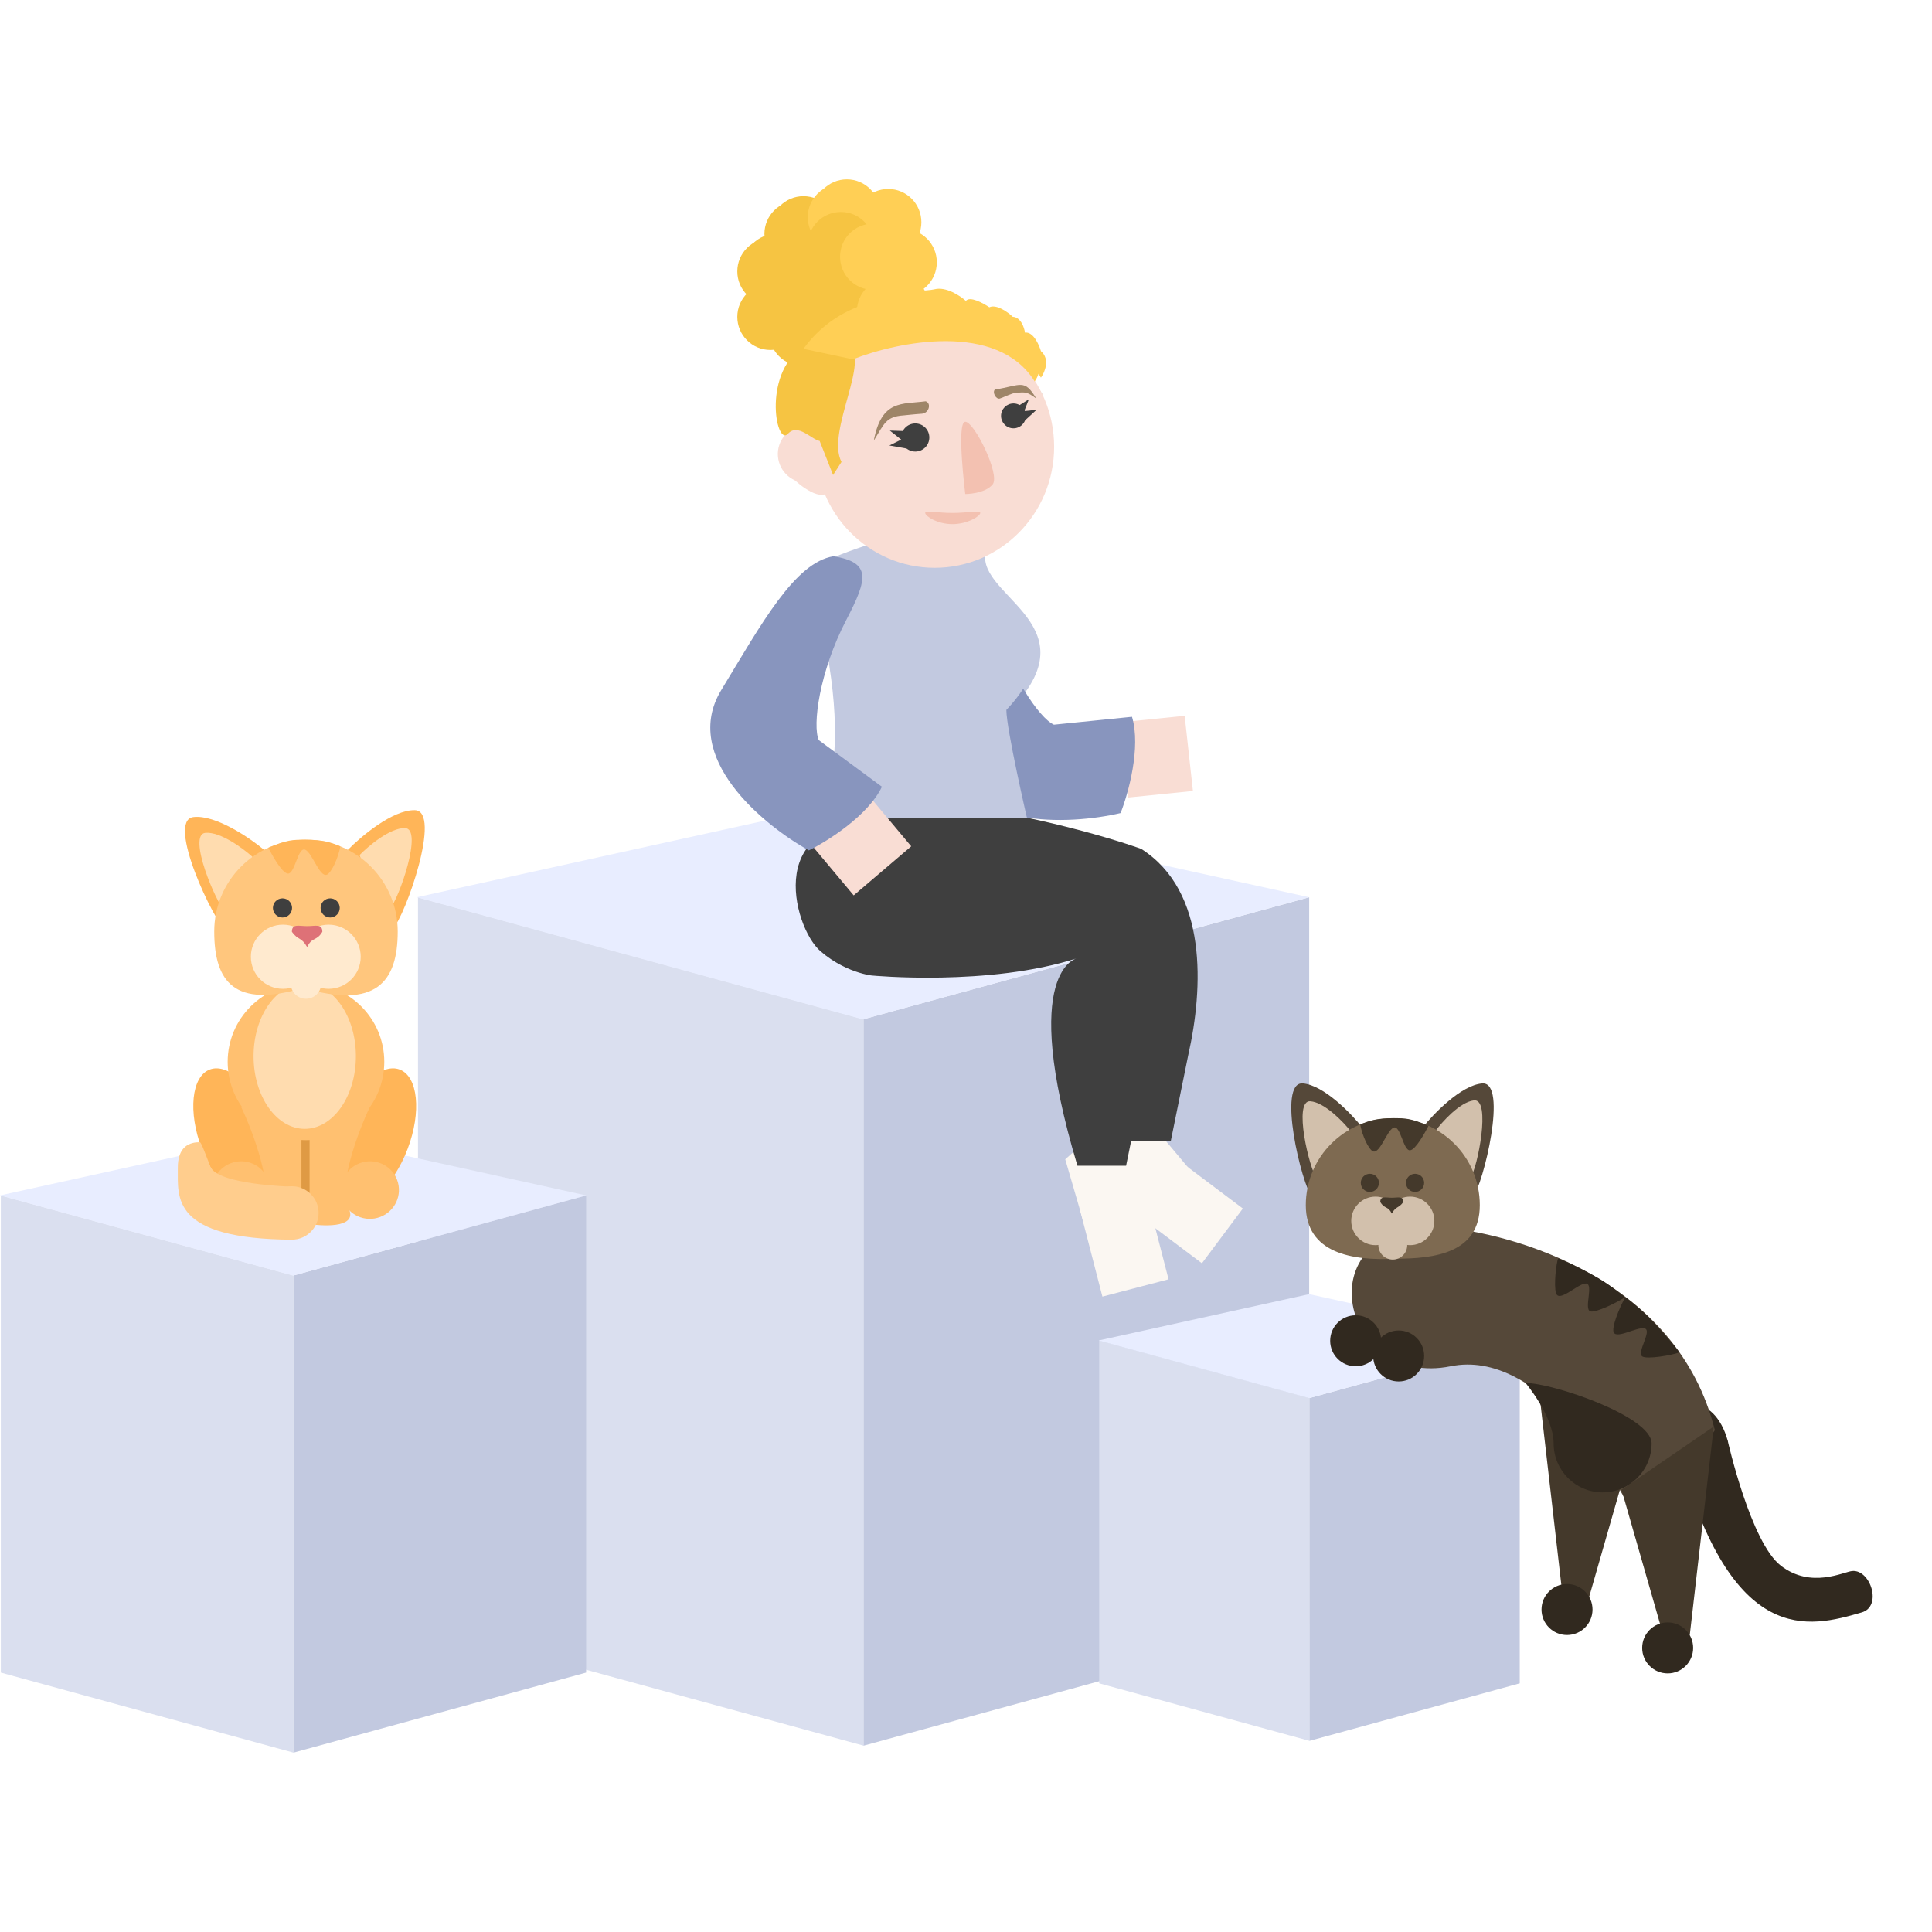
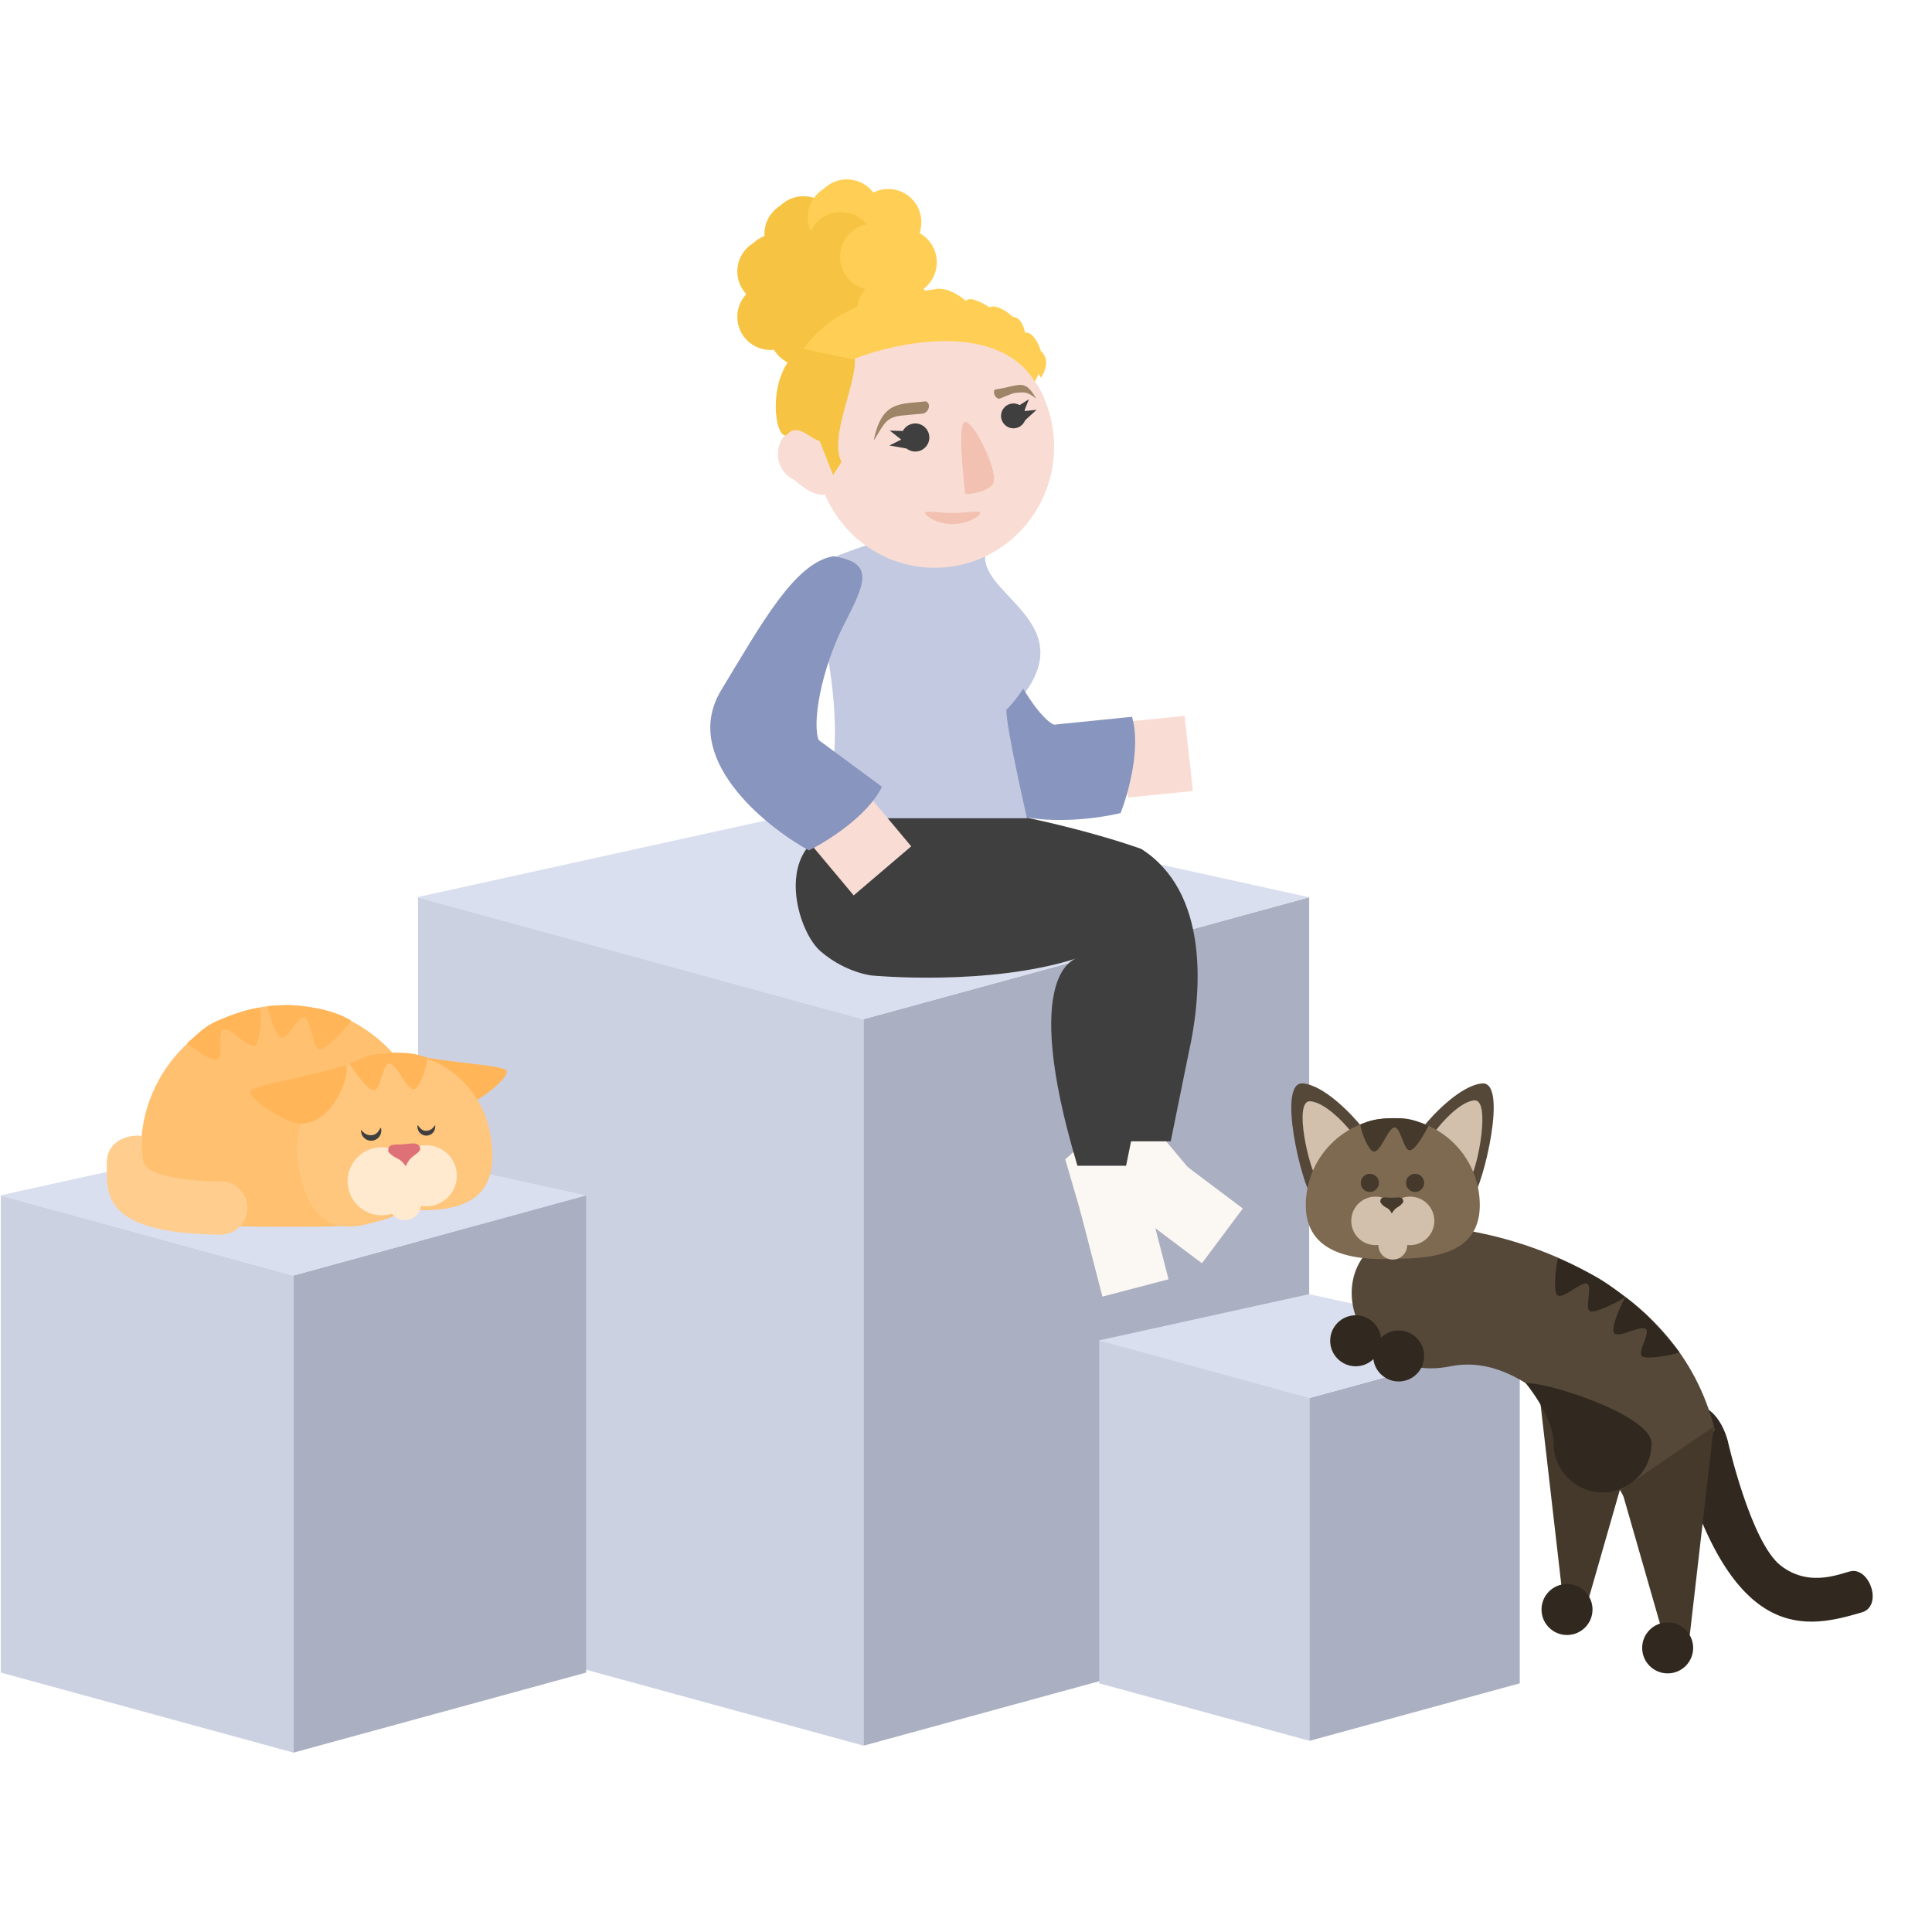
<svg xmlns="http://www.w3.org/2000/svg" width="464" height="464" viewBox="0 0 464 464" fill="none">
-   <path d="M100.388 389.976L207.405 419.247V244.762L100.388 215.491V389.976Z" fill="#DADFEF" />
-   <path d="M314.421 389.976L207.404 419.247V244.762L314.421 215.491V389.976Z" fill="#C2C9E0" />
-   <path d="M207.256 191.904L314.421 215.491L207.256 244.824L100.09 215.491L207.256 191.904Z" fill="#E8EDFF" />
-   <path d="M263.989 404.278L314.491 418.091V335.752L263.989 321.939V404.278Z" fill="#DADFEF" />
-   <path d="M364.992 404.278L314.491 418.091V335.752L364.992 321.939V404.278Z" fill="#C2C9E0" />
-   <path d="M314.42 310.808L364.992 321.939L314.42 335.781L263.849 321.939L314.42 310.808Z" fill="#E8EDFF" />
-   <path d="M0.196 401.696L70.484 420.921V306.322L0.196 287.098V401.696Z" fill="#DADFEF" />
-   <path d="M140.77 401.696L70.482 420.921V306.322L140.77 287.098V401.696Z" fill="#C2C9E0" />
-   <path d="M70.385 271.606L140.77 287.097L70.385 306.363L0 287.097L70.385 271.606Z" fill="#E8EDFF" />
-   <ellipse cx="56.451" cy="272.881" rx="8.537" ry="17.127" transform="rotate(-20.7529 56.4506 272.881)" fill="#FFB558" />
-   <rect x="68.967" y="272.881" width="8.175" height="16.566" fill="#DF9A44" />
-   <ellipse rx="8.537" ry="17.127" transform="matrix(-0.935117 -0.354338 -0.354338 0.935117 89.9224 272.881)" fill="#FFB558" />
-   <path d="M63.135 289.983C65.707 285.251 60.811 271.859 57.896 265.815L72.394 265.936V293.97C68.236 294.613 60.563 294.716 63.135 289.983Z" fill="#FFC070" />
-   <path d="M83.613 289.983C81.041 285.251 85.937 271.859 88.852 265.815L74.354 265.936V293.97C78.512 294.613 86.185 294.716 83.613 289.983Z" fill="#FFC070" />
-   <circle cx="73.486" cy="255.016" r="18.807" fill="#FFC070" />
-   <ellipse cx="73.186" cy="253.661" rx="12.288" ry="17.452" fill="#FFDCAF" />
-   <ellipse rx="6.965" ry="6.909" transform="matrix(-0.966092 0.258198 0.258198 0.966092 57.8958 285.816)" fill="#FFC070" />
-   <ellipse rx="6.965" ry="6.909" transform="matrix(-0.966092 0.258198 0.258198 0.966092 88.8518 285.816)" fill="#FFC070" />
-   <path d="M99.6 194.574C94.265 194.491 86.637 200.934 83.489 204.166C86.095 211.472 91.91 225.484 94.32 223.09C97.333 220.097 106.269 194.678 99.6 194.574Z" fill="#FFB558" />
-   <path d="M97.247 198.878C93.641 198.822 88.485 203.177 86.357 205.361C88.119 210.299 92.049 219.77 93.678 218.152C95.714 216.129 101.754 198.948 97.247 198.878Z" fill="#FFDCAF" />
-   <path d="M46.445 196.235C51.744 195.606 59.992 201.234 63.453 204.127C61.608 211.661 57.258 226.195 54.616 224.06C51.313 221.391 39.822 197.02 46.445 196.235Z" fill="#FFB558" />
-   <path d="M49.354 200.017C52.949 199.731 58.373 203.747 60.636 205.791C59.193 210.831 55.877 220.534 54.148 219.023C51.986 217.135 44.86 200.375 49.354 200.017Z" fill="#FFDCAF" />
-   <path d="M95.52 223.703C95.52 235.872 90.261 242.42 72.834 237.265C56.389 242.174 51.453 235.872 51.453 223.703C51.453 211.534 61.318 201.669 73.487 201.669C85.655 201.669 95.52 211.534 95.52 223.703Z" fill="#FFC67D" />
-   <circle cx="67.845" cy="218.054" r="2.3" fill="#3F3F3F" />
-   <circle cx="79.296" cy="218.054" r="2.3" fill="#3F3F3F" />
-   <circle cx="73.487" cy="236.209" r="3.654" fill="#FFEACF" />
-   <circle cx="67.953" cy="229.778" r="7.704" fill="#FFEACF" />
-   <circle cx="78.928" cy="229.778" r="7.704" fill="#FFEACF" />
-   <path d="M77.415 223.789C76.014 226.112 74.988 224.935 73.761 227.443C72.33 224.935 71.646 225.922 70.106 223.789C70.106 221.771 71.743 222.428 73.761 222.428C75.779 222.428 77.415 221.771 77.415 223.789Z" fill="#DE7177" />
-   <path d="M69.083 209.803C67.67 209.596 65.371 205.417 64.436 203.599C69.022 201.676 70.198 201.676 73.342 201.676C77.654 201.676 79.509 202.335 81.724 203.266C81.569 204.547 80.396 208.308 78.9 209.803C77.03 211.673 75.16 204.973 73.342 204.09C71.524 203.207 70.849 210.063 69.083 209.803Z" fill="#FFB558" />
-   <path d="M50.524 280.173C48.854 275.848 48.28 274.316 47.978 274.316C45.698 274.316 42.643 275.165 42.704 280.599C42.779 287.392 40.831 297.58 70.295 297.732L69.763 284.98C69.763 284.98 52.194 284.498 50.524 280.173Z" fill="#FFCD8D" />
-   <path d="M76.519 291.307C76.519 294.848 73.648 297.719 70.107 297.719C66.566 297.719 63.695 294.848 63.695 291.307C63.695 287.766 66.566 284.895 70.107 284.895C73.648 284.895 76.519 287.766 76.519 291.307Z" fill="#FFCD8D" />
+   <path d="M100.388 389.976L207.405 419.247V244.762L100.388 215.491V389.976Z" fill="#CCD1E2" />
+   <path d="M314.421 389.976L207.404 419.247V244.762L314.421 215.491V389.976Z" fill="#AAAFC1" />
+   <path d="M207.256 191.904L314.421 215.491L207.256 244.824L100.09 215.491L207.256 191.904Z" fill="#DADFEF" />
+   <path d="M263.989 404.278L314.491 418.091V335.752L263.989 321.939V404.278Z" fill="#CCD1E2" />
+   <path d="M364.992 404.278L314.491 418.091V335.752L364.992 321.939V404.278Z" fill="#AAAFC1" />
+   <path d="M314.42 310.808L364.992 321.939L314.42 335.781L263.849 321.939L314.42 310.808Z" fill="#DADFEF" />
+   <path d="M0.196 401.696L70.484 420.921V306.322L0.196 287.098V401.696Z" fill="#CCD1E2" />
+   <path d="M140.77 401.696L70.482 420.921V306.322L140.77 287.098V401.696Z" fill="#AAAFC1" />
+   <path d="M70.385 271.606L140.77 287.097L70.385 306.363L0 287.097L70.385 271.606Z" fill="#DADFEF" />
  <path d="M273.961 266.823L289.637 285.521L272.138 291.956L266.699 273.275L273.961 266.823Z" fill="#FBF7F2" />
  <path d="M281.04 277.119L298.49 290.246L288.66 303.397L271.21 290.27L281.04 277.119Z" fill="#FBF7F2" />
  <path d="M263.097 271.971L278.773 290.669L261.274 297.104L255.835 278.423L263.097 271.971Z" fill="#FBF7F2" />
  <path d="M275.183 286.101L280.646 307.243L264.762 311.399L259.299 290.258L275.183 286.101Z" fill="#FBF7F2" />
  <path d="M194.398 64.146C194.398 68.556 190.835 72.131 186.441 72.131C182.047 72.131 178.485 68.556 178.485 64.146C178.485 59.737 182.047 56.162 186.441 56.162C190.835 56.162 194.398 59.737 194.398 64.146Z" fill="#F6C442" />
  <path d="M200.915 55.104C200.915 59.513 197.353 63.088 192.959 63.088C188.565 63.088 185.003 59.513 185.003 55.104C185.003 50.694 188.565 47.119 192.959 47.119C197.353 47.119 200.915 50.694 200.915 55.104Z" fill="#F6C442" />
  <path d="M194.398 75.113C194.398 79.523 190.835 83.097 186.441 83.097C182.047 83.097 178.485 79.523 178.485 75.113C178.485 70.703 182.047 67.129 186.441 67.129C190.835 67.129 194.398 70.703 194.398 75.113Z" fill="#F6C442" />
  <path d="M204.175 69.341C204.175 73.751 200.613 77.326 196.219 77.326C191.825 77.326 188.263 73.751 188.263 69.341C188.263 64.931 191.825 61.357 196.219 61.357C200.613 61.357 204.175 64.931 204.175 69.341Z" fill="#F6C442" />
  <path d="M202.094 78.961C202.094 83.371 198.532 86.945 194.138 86.945C189.744 86.945 186.182 83.371 186.182 78.961C186.182 74.551 189.744 70.976 194.138 70.976C198.532 70.976 202.094 74.551 202.094 78.961Z" fill="#F6C442" />
  <path d="M211.342 51.063C211.342 55.473 207.78 59.048 203.386 59.048C198.992 59.048 195.43 55.473 195.43 51.063C195.43 46.654 198.992 43.079 203.386 43.079C207.78 43.079 211.342 46.654 211.342 51.063Z" fill="#FFCF55" />
  <path d="M221.283 53.372C221.283 57.782 217.721 61.357 213.327 61.357C208.933 61.357 205.371 57.782 205.371 53.372C205.371 48.962 208.933 45.388 213.327 45.388C217.721 45.388 221.283 48.962 221.283 53.372Z" fill="#FFCF55" />
  <path d="M224.991 62.992C224.991 67.402 221.429 70.976 217.035 70.976C212.641 70.976 209.079 67.402 209.079 62.992C209.079 58.582 212.641 55.007 217.035 55.007C221.429 55.007 224.991 58.582 224.991 62.992Z" fill="#FFCF55" />
  <path d="M215.206 69.341C215.206 73.751 211.644 77.326 207.25 77.326C202.856 77.326 199.294 73.751 199.294 69.341C199.294 64.931 202.856 61.357 207.25 61.357C211.644 61.357 215.206 64.931 215.206 69.341Z" fill="#F6C442" />
  <path d="M211.342 80.379C211.342 84.789 207.78 88.364 203.386 88.364C198.992 88.364 195.43 84.789 195.43 80.379C195.43 75.97 198.992 72.395 203.386 72.395C207.78 72.395 211.342 75.97 211.342 80.379Z" fill="#F6C442" />
  <path d="M211.342 57.797C211.342 62.207 207.78 65.782 203.386 65.782C198.992 65.782 195.43 62.207 195.43 57.797C195.43 53.388 198.992 49.813 203.386 49.813C207.78 49.813 211.342 53.388 211.342 57.797Z" fill="#F6C442" />
  <path d="M223.161 73.766C223.161 78.176 219.599 81.751 215.205 81.751C210.811 81.751 207.249 78.176 207.249 73.766C207.249 69.357 210.811 65.782 215.205 65.782C219.599 65.782 223.161 69.357 223.161 73.766Z" fill="#FFCF55" />
  <path d="M219.106 60.612C219.106 65.022 215.543 68.597 211.149 68.597C206.755 68.597 203.193 65.022 203.193 60.612C203.193 56.203 206.755 52.628 211.149 52.628C215.543 52.628 219.106 56.203 219.106 60.612Z" fill="#FFCF55" />
  <path d="M223.98 192.555C193.878 188.797 201.728 218.47 203.552 229.83L223.074 222.568C223.074 222.568 248.265 231.122 269.478 224.241C274.08 229.83 255.306 226.791 269.478 274.104L281.168 274.104L285.389 253.309C288.97 237.458 290.149 214.1 274.08 203.875C274.08 203.875 253.311 196.217 223.98 192.555Z" fill="#3F3F3F" />
  <path d="M213.263 198.419C183.161 194.661 190.273 222.584 197.032 228.433C203.79 234.281 211.018 234.412 209.377 234.281C209.377 234.281 237.547 236.986 258.76 230.106C258.76 230.106 244.589 232.656 258.761 279.969L270.451 279.969L274.671 259.173C278.253 243.322 279.431 219.964 263.362 209.739C263.362 209.739 242.593 202.081 213.263 198.419Z" fill="#3F3F3F" />
  <path d="M197.332 196.045C197.332 196.045 208.807 172.694 195.365 136.19C206.39 129.956 241.165 120.589 236.986 131.69C232.807 142.791 262.703 149.21 243.186 169.908C243.186 174.539 248.151 196.045 248.151 196.045H197.332Z" fill="#C2C9E0" />
  <path d="M215.16 102.543L219.463 102.68L218.537 105.22L215.16 102.543Z" fill="#3F3F3F" />
  <path d="M248.598 94.987L245.143 97.163L247.11 98.798L248.598 94.987Z" fill="#3F3F3F" />
  <path d="M215.057 106.135L218.91 104.211L219.296 106.887L215.057 106.135Z" fill="#3F3F3F" />
  <path d="M250.442 97.531L246.385 97.957L247.432 100.295L250.442 97.531Z" fill="#3F3F3F" />
  <path d="M237.544 122.269C237.544 124.364 230.795 129.528 225.796 127.721C219.8 125.554 220.108 121.332 220.108 120.779C220.108 118.684 227.287 121.862 229.375 121.862C234.648 122.269 237.544 120.174 237.544 122.269Z" fill="#FFFEFE" />
  <path d="M233.609 124.708C229.683 125.67 223.163 123.45 220.223 122.083C220.446 124.134 222.686 127.931 227.894 128.112C233.103 128.293 236.32 125.28 236.799 123.857L233.609 124.708Z" fill="#FAF8F8" />
  <path d="M233.82 100.295C235.997 100.294 242.273 113.023 240.4 115.338C238.526 117.652 233.82 117.652 233.82 117.652C233.82 117.652 231.643 100.296 233.82 100.295Z" fill="#F3C1B1" />
  <path d="M202.019 107.731C202.307 111.546 199.458 114.861 195.656 115.134C191.854 115.408 188.539 112.536 188.251 108.72C187.964 104.905 190.813 101.59 194.614 101.317C198.416 101.043 201.732 103.915 202.019 107.731Z" fill="#F9DDD4" />
  <path d="M201.506 107.768C202.226 110.388 201.958 117.264 199.349 117.975C196.74 118.686 190.887 114.058 190.167 111.438C189.447 108.819 194.133 109.199 196.741 108.488C199.35 107.776 200.786 105.148 201.506 107.768Z" fill="#F9DDD4" />
  <path d="M203.544 110.098C199.693 102.854 211.07 84.558 204.867 82.244L195.109 81.913C184.358 87.699 187.688 106.614 190.665 103.308C193.047 100.663 196.411 104.766 198.286 105.041L201.52 113.264L203.544 110.098Z" fill="#F7C442" />
  <path d="M222.893 98.476C221.231 98.581 218.666 98.868 218.514 98.878C214.204 99.162 213.849 100.859 211.304 104.968C213.184 95.039 218.072 96.239 223.796 95.478C225.276 96.043 224.477 98.376 222.893 98.476Z" fill="#9E8568" />
  <path d="M241.621 94.813C242.574 94.502 244.577 93.474 245.541 93.418C247.674 93.294 248.045 93.08 250.377 94.813C247.474 89.92 246.694 91.668 240.428 92.649C239.725 93.295 240.713 95.109 241.621 94.813Z" fill="#9E8568" />
  <path d="M249.998 90.694C241 76.159 217.107 81.08 206.285 85.358L194.398 82.817C204.496 68.841 220.984 70.365 224.435 69.476C227.195 68.764 230.612 71.043 231.976 72.271C232.896 71.051 236.108 72.779 237.599 73.796C239.338 72.983 242.073 74.981 243.223 76.083C245.166 76.184 245.992 78.666 246.163 79.894C248.106 79.589 249.529 82.732 249.998 84.341C252.247 86.272 250.935 89.381 249.998 90.694Z" fill="#FFCF55" />
  <path d="M212.983 118.865C212.698 119.417 212.02 119.632 211.469 119.346C210.919 119.059 211.702 118.898 211.988 118.346C212.274 117.794 211.954 117.058 212.504 117.345C213.055 117.632 213.269 118.312 212.983 118.865Z" fill="#F3C1B1" />
  <path d="M224.662 104.211C224.662 106.759 223.325 105.86 221.285 106.875C219.246 107.89 217.908 106.082 217.908 104.211C217.908 102.339 219.42 100.822 221.285 100.822C223.15 100.822 224.662 102.339 224.662 104.211Z" fill="#3F3F3F" />
  <path d="M247.88 98.996C248.07 101.772 246.856 100.524 244.893 101.468C242.774 102.486 241.906 100.652 241.906 98.996C241.906 97.341 243.243 95.999 244.893 95.999C246.543 95.999 247.88 97.341 247.88 98.996Z" fill="#3F3F3F" />
  <path d="M381.678 383.455L391.693 348.551L369.538 333.376L375.304 383.455H381.678Z" fill="#44392B" />
  <path d="M427.729 376.049C435.015 381.634 442.799 377.469 444.857 377.299C449.267 376.934 452.087 385.798 447.139 387.241C434.469 390.936 415.989 395.82 403.111 348.899L414.94 346.012C414.94 346.012 420.443 370.464 427.729 376.049Z" fill="#31291F" />
  <path d="M406.502 337.706C403.261 338.585 401.875 343.873 403.406 349.517C413.093 357.669 408.806 359.023 412.046 358.144C415.287 357.264 413.419 352.701 414.94 346.012C413.409 340.368 409.742 336.827 406.502 337.706Z" fill="#31291F" />
  <circle r="6.124" transform="matrix(-1 0 0 1 376.343 386.549)" fill="#31291F" />
  <path d="M411.844 343.486C402.984 307.442 363.685 295.914 345.143 294.655C312.924 294.655 322.238 333.418 348.415 328.132C369.357 323.903 388.016 353.554 394.728 368.908L411.844 343.486Z" fill="#554839" />
  <path d="M373.13 346.652C373.13 353.149 378.396 358.415 384.893 358.415C391.39 358.415 396.656 353.149 396.656 346.652C396.656 340.156 372.882 332.143 366.386 332.143C366.386 332.143 373.13 340.156 373.13 346.652Z" fill="#31291F" />
  <path d="M312.915 260.198C317.956 260.633 324.533 267.445 327.191 270.797C324.03 277.438 317.195 290.099 315.152 287.608C312.598 284.495 306.614 259.654 312.915 260.198Z" fill="#554839" />
  <path d="M314.72 264.485C318.127 264.779 322.573 269.383 324.37 271.649C322.233 276.138 317.613 284.695 316.232 283.011C314.506 280.907 310.461 264.117 314.72 264.485Z" fill="#D2C0AC" />
  <path d="M355.953 260.204C350.912 260.634 344.329 267.441 341.667 270.79C344.823 277.434 351.646 290.1 353.692 287.611C356.248 284.5 362.255 259.665 355.953 260.204Z" fill="#554839" />
  <path d="M353.975 264.274C350.581 264.696 346.312 269.464 344.602 271.796C346.906 276.201 351.844 284.578 353.161 282.844C354.807 280.676 358.217 263.746 353.975 264.274Z" fill="#D2C0AC" />
  <path d="M313.608 289.44C313.608 300.98 324.744 302.845 335.121 302.302C344.487 302.302 355.396 300.98 355.396 289.44C355.396 277.901 346.042 268.546 334.502 268.546C322.963 268.546 313.608 277.901 313.608 289.44Z" fill="#7E6A51" />
  <circle r="2.181" transform="matrix(-1 0 0 1 339.852 284.084)" fill="#44392B" />
  <circle r="2.181" transform="matrix(-1 0 0 1 328.992 284.084)" fill="#44392B" />
  <circle r="3.465" transform="matrix(-1 0 0 1 334.502 299.042)" fill="#D2C0AC" />
  <circle r="5.828" transform="matrix(-1 0 0 1 338.654 293.214)" fill="#D2C0AC" />
  <circle r="5.828" transform="matrix(-1 0 0 1 330.351 293.214)" fill="#D2C0AC" />
  <path d="M331.496 288.684C332.556 290.441 333.332 289.551 334.26 291.448C335.343 289.551 335.86 290.298 337.024 288.684C337.024 287.157 335.787 287.654 334.26 287.654C332.733 287.654 331.496 287.157 331.496 288.684Z" fill="#44392B" />
  <path d="M338.679 276.259C340.018 276.062 342.199 272.1 343.086 270.376C338.736 268.552 337.621 268.552 334.64 268.552C330.551 268.552 328.792 269.177 326.691 270.06C326.839 271.275 327.951 274.841 329.37 276.259C331.143 278.033 332.916 271.679 334.64 270.842C336.364 270.004 337.004 276.506 338.679 276.259Z" fill="#44392B" />
  <path d="M381.928 314.937C383.204 315.392 388.696 312.64 390.288 311.533C386.645 308.645 384.561 307.286 381.928 305.888C378.317 303.97 376.205 303.032 374.204 302.212C373.764 303.354 373.12 308.653 373.707 310.571C374.441 312.969 378.987 308.189 380.903 308.258C382.818 308.327 380.334 314.369 381.928 314.937Z" fill="#31291F" />
  <path d="M394.417 325.768C395.548 326.512 401.556 325.49 403.364 324.792C400.509 321.123 398.595 319.154 396.559 316.976C394.809 315.104 392.125 312.821 390.374 311.55C389.677 312.556 387.346 317.577 387.463 319.579C387.608 322.083 393.157 318.515 395.002 319.036C396.846 319.557 393.002 324.839 394.417 325.768Z" fill="#31291F" />
  <circle cx="325.587" cy="322.01" r="6.124" fill="#31291F" />
  <circle cx="335.91" cy="325.658" r="6.124" fill="#31291F" />
  <path d="M399.453 392.673L389.438 357.77L411.593 342.595L405.827 392.673H399.453Z" fill="#44392B" />
  <circle cx="400.515" cy="395.768" r="6.124" fill="#31291F" />
  <path d="M192.968 65.182C192.968 69.573 189.41 73.132 185.022 73.132C180.633 73.132 177.075 69.573 177.075 65.182C177.075 60.791 180.633 57.231 185.022 57.231C189.41 57.231 192.968 60.791 192.968 65.182Z" fill="#F6C442" />
  <path d="M199.478 56.178C199.478 60.569 195.92 64.128 191.531 64.128C187.143 64.128 183.585 60.569 183.585 56.178C183.585 51.787 187.143 48.227 191.531 48.227C195.92 48.227 199.478 51.787 199.478 56.178Z" fill="#F6C442" />
  <path d="M192.968 76.102C192.968 80.492 189.41 84.052 185.022 84.052C180.633 84.052 177.075 80.492 177.075 76.102C177.075 71.711 180.633 68.151 185.022 68.151C189.41 68.151 192.968 71.711 192.968 76.102Z" fill="#F6C442" />
  <path d="M202.733 70.354C202.733 74.745 199.176 78.305 194.787 78.305C190.399 78.305 186.841 74.745 186.841 70.354C186.841 65.963 190.399 62.404 194.787 62.404C199.176 62.404 202.733 65.963 202.733 70.354Z" fill="#F6C442" />
  <path d="M200.653 79.933C200.653 84.324 197.096 87.883 192.707 87.883C188.318 87.883 184.761 84.324 184.761 79.933C184.761 75.542 188.318 71.983 192.707 71.983C197.096 71.983 200.653 75.542 200.653 79.933Z" fill="#F6C442" />
  <path d="M209.892 52.155C209.892 56.546 206.334 60.105 201.945 60.105C197.557 60.105 193.999 56.546 193.999 52.155C193.999 47.764 197.557 44.204 201.945 44.204C206.334 44.204 209.892 47.764 209.892 52.155Z" fill="#FFCF55" />
  <path d="M219.82 54.454C219.82 58.844 216.263 62.404 211.874 62.404C207.485 62.404 203.928 58.844 203.928 54.454C203.928 50.063 207.485 46.503 211.874 46.503C216.263 46.503 219.82 50.063 219.82 54.454Z" fill="#FFCF55" />
  <path d="M223.523 64.032C223.523 68.423 219.966 71.983 215.577 71.983C211.189 71.983 207.631 68.423 207.631 64.032C207.631 59.642 211.189 56.082 215.577 56.082C219.966 56.082 223.523 59.642 223.523 64.032Z" fill="#FFCF55" />
  <path d="M213.75 70.354C213.75 74.745 210.192 78.305 205.804 78.305C201.415 78.305 197.857 74.745 197.857 70.354C197.857 65.963 201.415 62.404 205.804 62.404C210.192 62.404 213.75 65.963 213.75 70.354Z" fill="#F6C442" />
  <path d="M209.892 81.346C209.892 85.736 206.334 89.296 201.945 89.296C197.557 89.296 193.999 85.736 193.999 81.346C193.999 76.955 197.557 73.395 201.945 73.395C206.334 73.395 209.892 76.955 209.892 81.346Z" fill="#F6C442" />
  <path d="M209.892 58.86C209.892 63.251 206.334 66.81 201.945 66.81C197.557 66.81 193.999 63.251 193.999 58.86C193.999 54.469 197.557 50.909 201.945 50.909C206.334 50.909 209.892 54.469 209.892 58.86Z" fill="#F6C442" />
  <path d="M221.695 74.761C221.695 79.151 218.138 82.711 213.749 82.711C209.36 82.711 205.803 79.151 205.803 74.761C205.803 70.37 209.36 66.81 213.749 66.81C218.138 66.81 221.695 70.37 221.695 74.761Z" fill="#FFCF55" />
  <path d="M217.645 61.663C217.645 66.054 214.087 69.613 209.698 69.613C205.31 69.613 201.752 66.054 201.752 61.663C201.752 57.272 205.31 53.712 209.698 53.712C214.087 53.712 217.645 57.272 217.645 61.663Z" fill="#FFCF55" />
  <path d="M286.498 189.967L270.923 191.543L268.941 173.489L284.516 171.913L286.498 189.967Z" fill="#F9DDD4" />
  <path d="M227.699 180.896C224.137 162.465 220.225 146.306 226.087 138.954C233.862 133.91 235.816 137.434 238.634 148.204C242.187 161.784 249.613 172.506 253.12 174.044L271.867 172.15C274.075 179.525 270.959 190.638 269.125 195.273C256.8 198.16 231.261 199.327 227.699 180.896Z" fill="#8895BE" />
  <path d="M195.896 196.518C195.896 196.518 207.535 183.776 193.932 136.918C204.944 130.71 239.675 121.383 235.502 132.437C231.328 143.491 261.187 149.883 241.694 170.492C241.694 175.103 246.654 196.518 246.654 196.518H195.896Z" fill="#C2C9E0" />
  <path d="M195.81 107.3C195.81 123.354 208.649 136.367 224.488 136.367C240.326 136.367 253.166 123.354 253.166 107.3C253.166 91.247 240.326 78.234 224.488 78.234C208.649 78.234 195.81 91.247 195.81 107.3Z" fill="#F9DDD4" />
  <path d="M231.82 101.295C233.997 101.294 240.273 114.023 238.4 116.338C236.526 118.652 231.82 118.652 231.82 118.652C231.82 118.652 229.643 101.296 231.82 101.295Z" fill="#F3C1B1" />
  <path d="M205.029 215.041L195.401 203.54L209.217 191.758L218.845 203.259L205.029 215.041Z" fill="#F9DDD4" />
  <path d="M173.209 165.751C182.942 149.701 190.889 135.1 200.168 133.592C209.315 135.079 208.396 139.003 203.255 148.876C196.773 161.325 195.078 174.26 196.644 177.755L211.806 188.949C208.491 195.897 198.723 202.037 194.253 204.239C183.183 198.097 163.477 181.801 173.209 165.751Z" fill="#8895BE" />
  <path d="M213.703 103.414L218 103.551L217.075 106.08L213.703 103.414Z" fill="#3F3F3F" />
  <path d="M247.1 95.891L243.649 98.058L245.614 99.685L247.1 95.891Z" fill="#3F3F3F" />
  <path d="M213.6 106.991L217.449 105.075L217.834 107.74L213.6 106.991Z" fill="#3F3F3F" />
  <path d="M248.942 98.424L244.891 98.848L245.936 101.176L248.942 98.424Z" fill="#3F3F3F" />
  <path d="M200.579 108.58C200.866 112.379 198.021 115.68 194.224 115.952C190.426 116.224 187.115 113.365 186.828 109.566C186.541 105.766 189.386 102.466 193.183 102.193C196.98 101.921 200.292 104.781 200.579 108.58Z" fill="#F9DDD4" />
  <path d="M200.065 108.617C200.784 111.226 200.516 118.072 197.911 118.78C195.305 119.488 189.459 114.881 188.74 112.272C188.02 109.663 192.7 110.042 195.306 109.334C197.912 108.626 199.345 106.009 200.065 108.617Z" fill="#F9DDD4" />
  <path d="M202.102 110.937C198.255 103.724 209.618 85.506 203.424 83.202L193.677 82.873C182.939 88.634 186.265 107.468 189.239 104.176C191.618 101.543 194.978 105.628 196.85 105.902L200.08 114.09L202.102 110.937Z" fill="#F6C442" />
  <path d="M221.425 99.365C219.765 99.47 217.203 99.755 217.051 99.765C212.747 100.048 212.392 101.738 209.85 105.83C211.728 95.942 216.609 97.138 222.327 96.379C223.805 96.943 223.007 99.265 221.425 99.365Z" fill="#9E8568" />
  <path d="M240.132 95.718C241.084 95.408 243.084 94.385 244.047 94.329C246.177 94.205 246.548 93.992 248.877 95.718C245.978 90.846 245.199 92.586 238.94 93.563C238.238 94.206 239.224 96.013 240.132 95.718Z" fill="#9E8568" />
  <path d="M248.497 91.616C239.51 77.143 215.646 82.043 204.838 86.302L192.966 83.772C203.051 69.856 219.518 71.374 222.965 70.488C225.722 69.78 229.135 72.049 230.497 73.272C231.416 72.057 234.624 73.778 236.114 74.79C237.85 73.98 240.582 75.971 241.731 77.067C243.671 77.168 244.496 79.639 244.667 80.862C246.607 80.559 248.028 83.688 248.497 85.29C250.744 87.213 249.433 90.309 248.497 91.616Z" fill="#FFCF55" />
  <path d="M223.193 105.075C223.193 106.939 221.683 108.45 219.82 108.45C217.957 108.45 216.447 106.939 216.447 105.075C216.447 103.212 217.957 101.701 219.82 101.701C221.683 101.701 223.193 103.212 223.193 105.075Z" fill="#3F3F3F" />
  <path d="M246.381 99.883C246.381 101.531 245.046 102.867 243.398 102.867C241.751 102.867 240.415 101.531 240.415 99.883C240.415 98.234 241.751 96.898 243.398 96.898C245.046 96.898 246.381 98.234 246.381 99.883Z" fill="#3F3F3F" />
  <path d="M235.424 123.195C235.424 123.936 232.417 125.877 228.732 125.877C225.046 125.877 222.202 123.936 222.202 123.195C222.202 122.455 225.046 123.195 228.732 123.195C232.417 123.195 235.424 122.455 235.424 123.195Z" fill="#F3C1B1" />
+   <path d="M103.193 276.07C103.193 295.215 88.329 294.626 69.183 294.626C50.037 294.626 33.86 295.215 33.86 276.07C33.86 256.924 49.381 241.404 68.527 241.404C87.672 241.404 103.193 256.924 103.193 276.07Z" fill="#FFC070" />
+   <path d="M121.375 256.896C119.207 255.673 107.445 255.219 99.496 253.408C97.832 253.519 102.44 266.38 110.919 265.747C114.117 265.418 123.544 258.119 121.375 256.896Z" fill="#FFB558" />
+   <path d="M117.556 271.558C120.128 284.201 116.048 292.116 96.852 290.444C80.804 299.021 74.343 293.516 71.771 280.872C69.198 268.229 77.363 255.895 90.006 253.322C102.649 250.75 114.984 258.914 117.556 271.558Z" fill="#FFC67D" />
+   <path d="M91.564 271.246C91.718 272.584 90.758 273.794 89.42 273.948C88.082 274.102 86.873 273.142 86.719 271.804C86.565 270.466 87.116 272.884 89.367 272.625C91.253 272.408 91.41 269.908 91.564 271.246Z" fill="#3F3F3F" />
+   <path d="M100.256 270.6C100.256 271.78 101.211 272.737 102.391 272.738C103.57 272.738 104.527 271.783 104.528 270.603C104.529 269.424 104.29 271.583 102.306 271.581C100.643 271.58 100.257 269.421 100.256 270.6Z" fill="#3F3F3F" />
+   <circle cx="97.23" cy="289.161" r="3.875" transform="rotate(-11.4995 97.2296 289.161)" fill="#FFEACF" />
+   <circle cx="91.643" cy="283.696" r="8.169" transform="rotate(-11.4995 91.6432 283.696)" fill="#FFEACF" />
+   <circle cx="102.39" cy="282.369" r="7.328" transform="rotate(-11.4995 102.39 282.369)" fill="#FFEACF" />
+   <path d="M100.968 275.896C100.534 277.389 98.515 277.339 97.46 280.105C95.708 277.593 95.081 278.702 93.251 276.597C93.057 274.465 94.848 275.003 96.979 274.809C99.11 274.616 100.526 274.189 100.968 275.896Z" fill="#DE7177" />
+   <path d="M89.696 261.794C88.187 261.668 85.061 257.327 83.952 255.465C88.678 253.126 90.337 253.119 93.664 252.911C98.227 252.625 100.233 253.199 102.64 254.037C102.56 255.403 101.568 259.46 100.084 261.143C98.23 263.245 95.806 256.279 93.824 255.465C91.842 254.652 91.582 261.951 89.696 261.794Z" fill="#FFB558" />
+   <path d="M52.133 254.503C50.665 254.874 46.617 251.91 44.962 250.511C49.008 246.842 49.92 246.091 52.998 244.812C57.221 243.059 59.881 242.363 62.409 242.001C62.778 243.319 62.602 248.438 61.745 250.511C60.675 253.102 56.119 247.302 53.98 247.176C51.841 247.051 53.968 254.039 52.133 254.503Z" fill="#FFB558" />
+   <path d="M67.488 249.181C66.099 248.578 64.705 243.758 64.251 241.639C69.695 241.207 71.355 241.412 74.629 241.902C79.15 242.58 82.062 243.785 84.285 245.044C83.771 246.312 79.481 250.777 77.536 251.895C75.105 253.292 75.044 245.917 73.427 244.51C71.81 243.104 69.224 249.935 67.488 249.181Z" fill="#FFB558" />
+   <path d="M60.437 261.786C62.562 260.282 74.75 258.555 82.825 255.822C84.569 255.759 81.148 269.631 72.259 269.877C68.897 269.877 58.311 263.29 60.437 261.786Z" fill="#FFB558" />
+   <path d="M34.356 278.786C33.625 273.885 34.922 272.515 32.875 272.739C30.597 272.739 25.59 273.979 25.65 279.406C25.726 286.19 23.779 296.365 53.205 296.516L52.673 283.781C52.673 283.781 35.086 283.688 34.356 278.786Z" fill="#FFCD8D" />
+   <path d="M59.42 290.1C59.42 293.637 56.553 296.503 53.017 296.503C49.48 296.503 46.613 293.637 46.613 290.1C46.613 286.564 49.48 283.697 53.017 283.697C56.553 283.697 59.42 286.564 59.42 290.1Z" fill="#FFCD8D" />
</svg>
